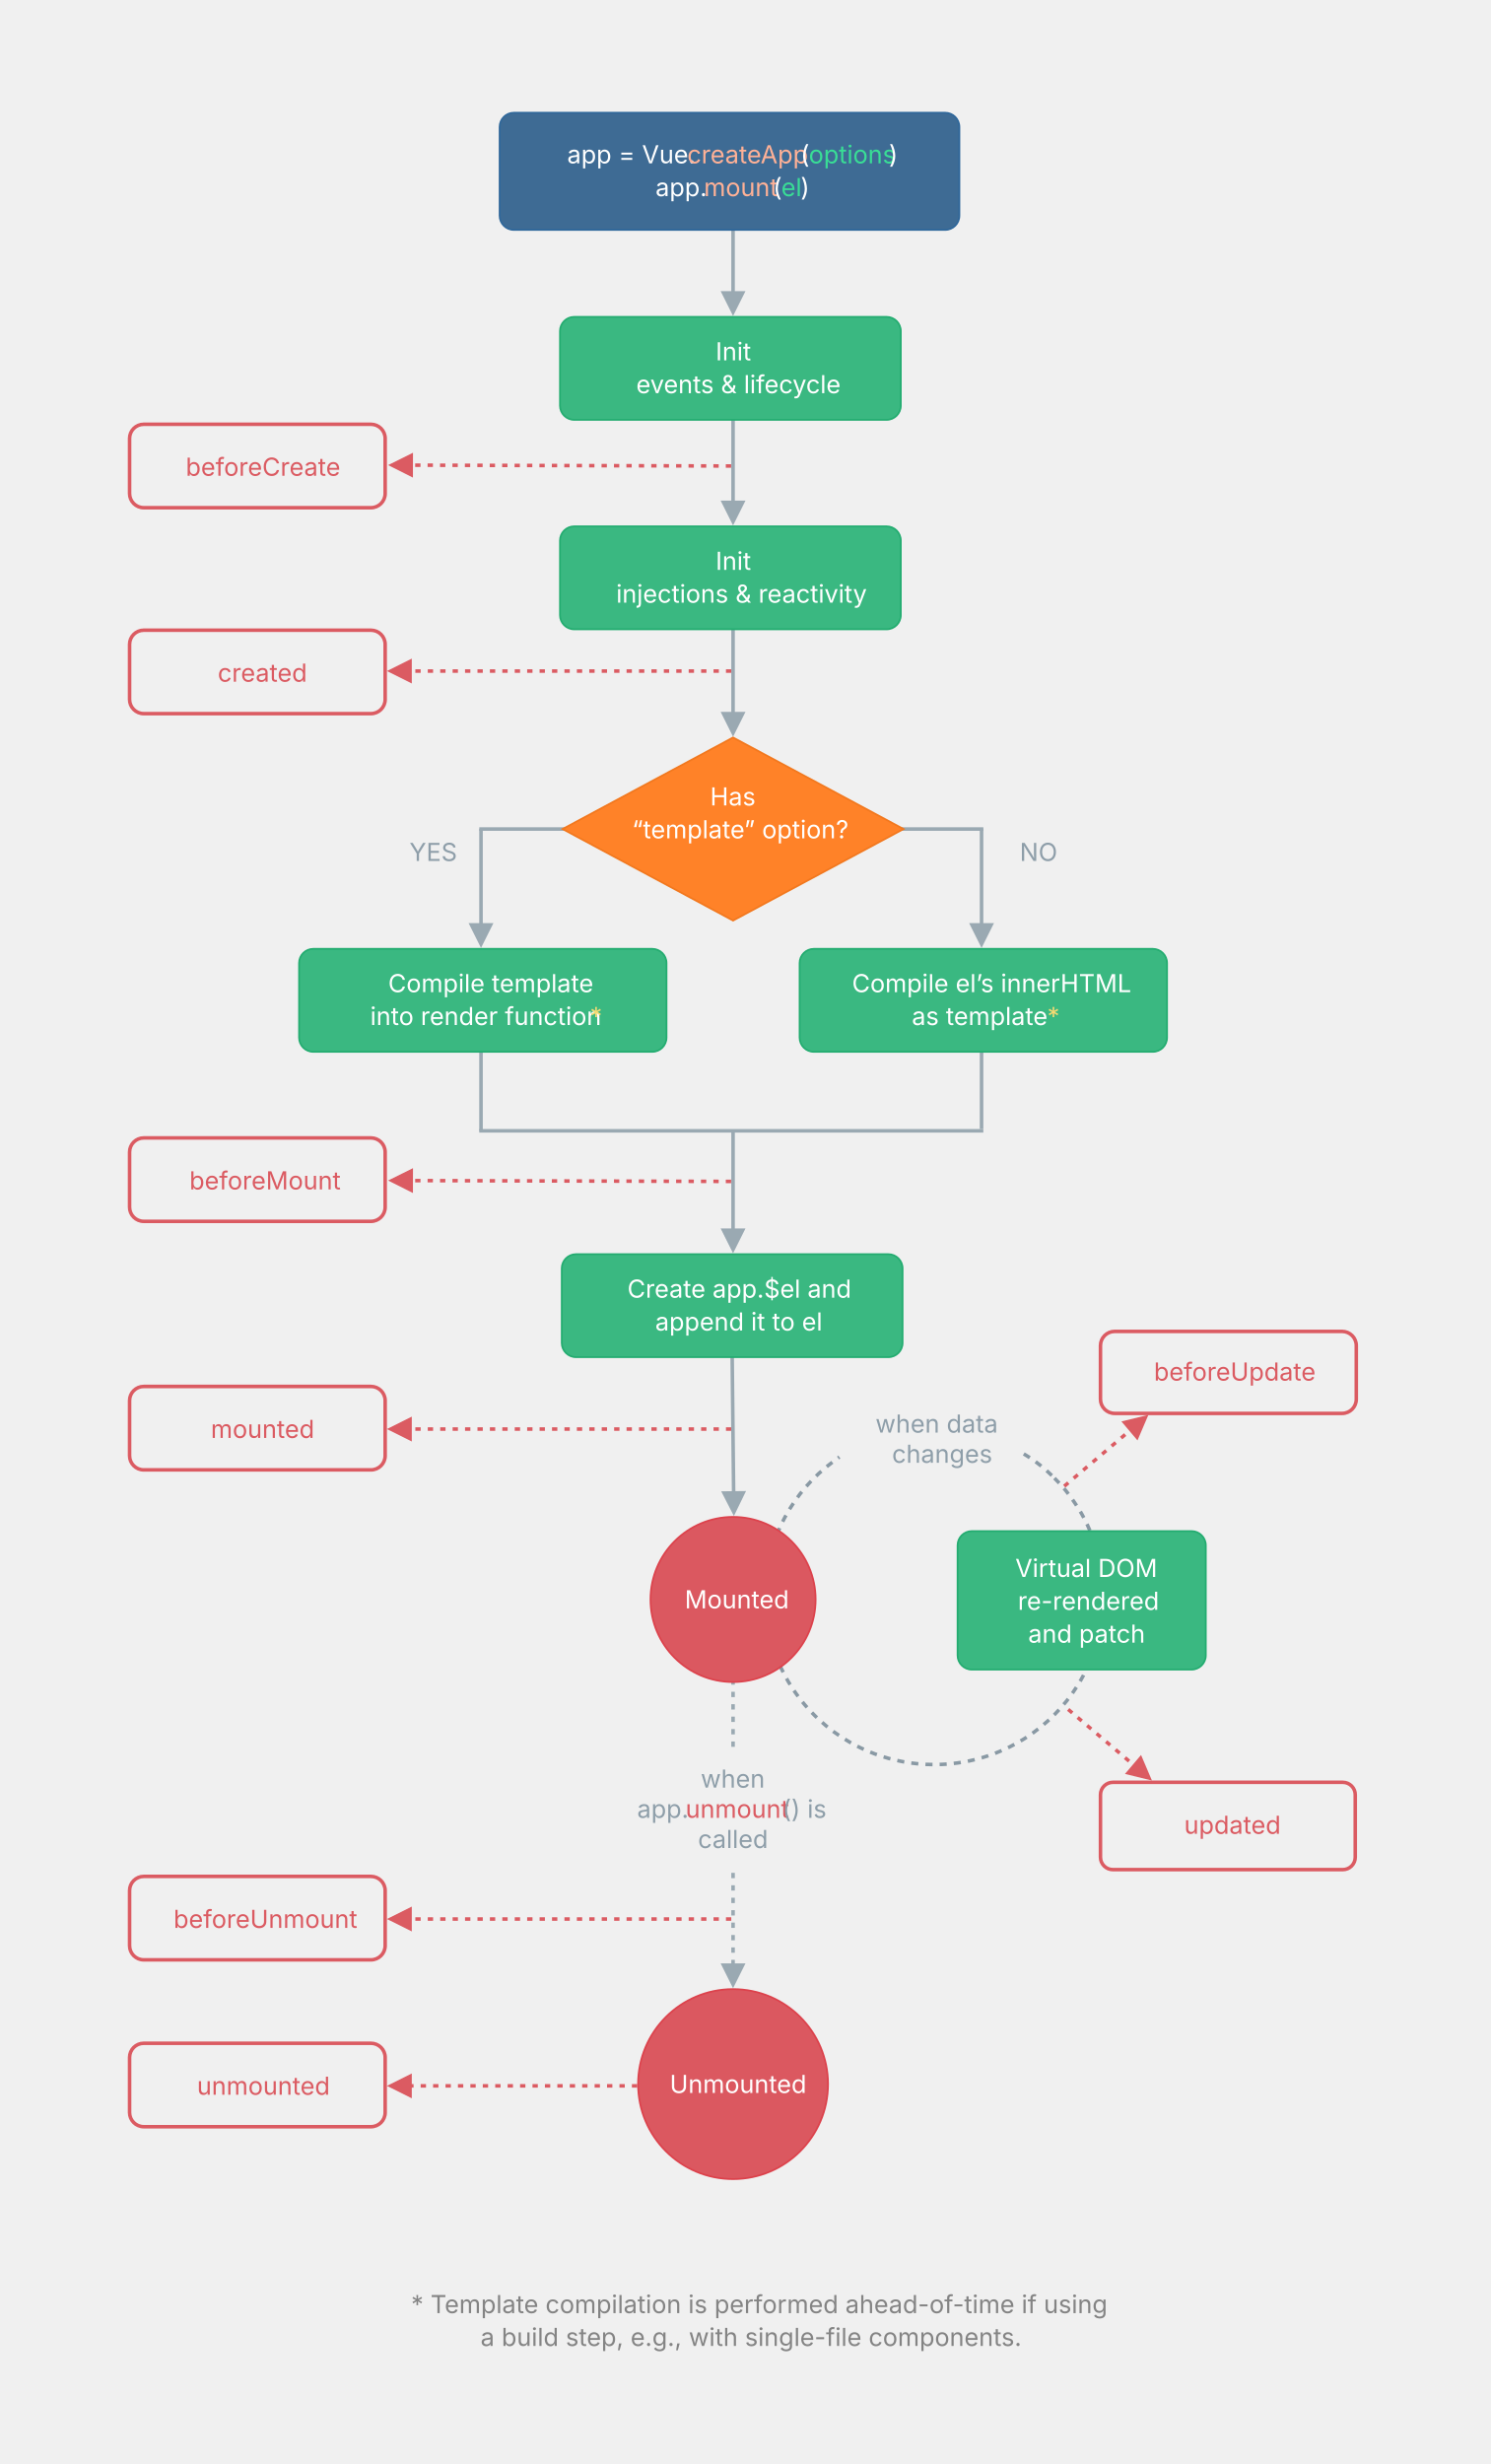
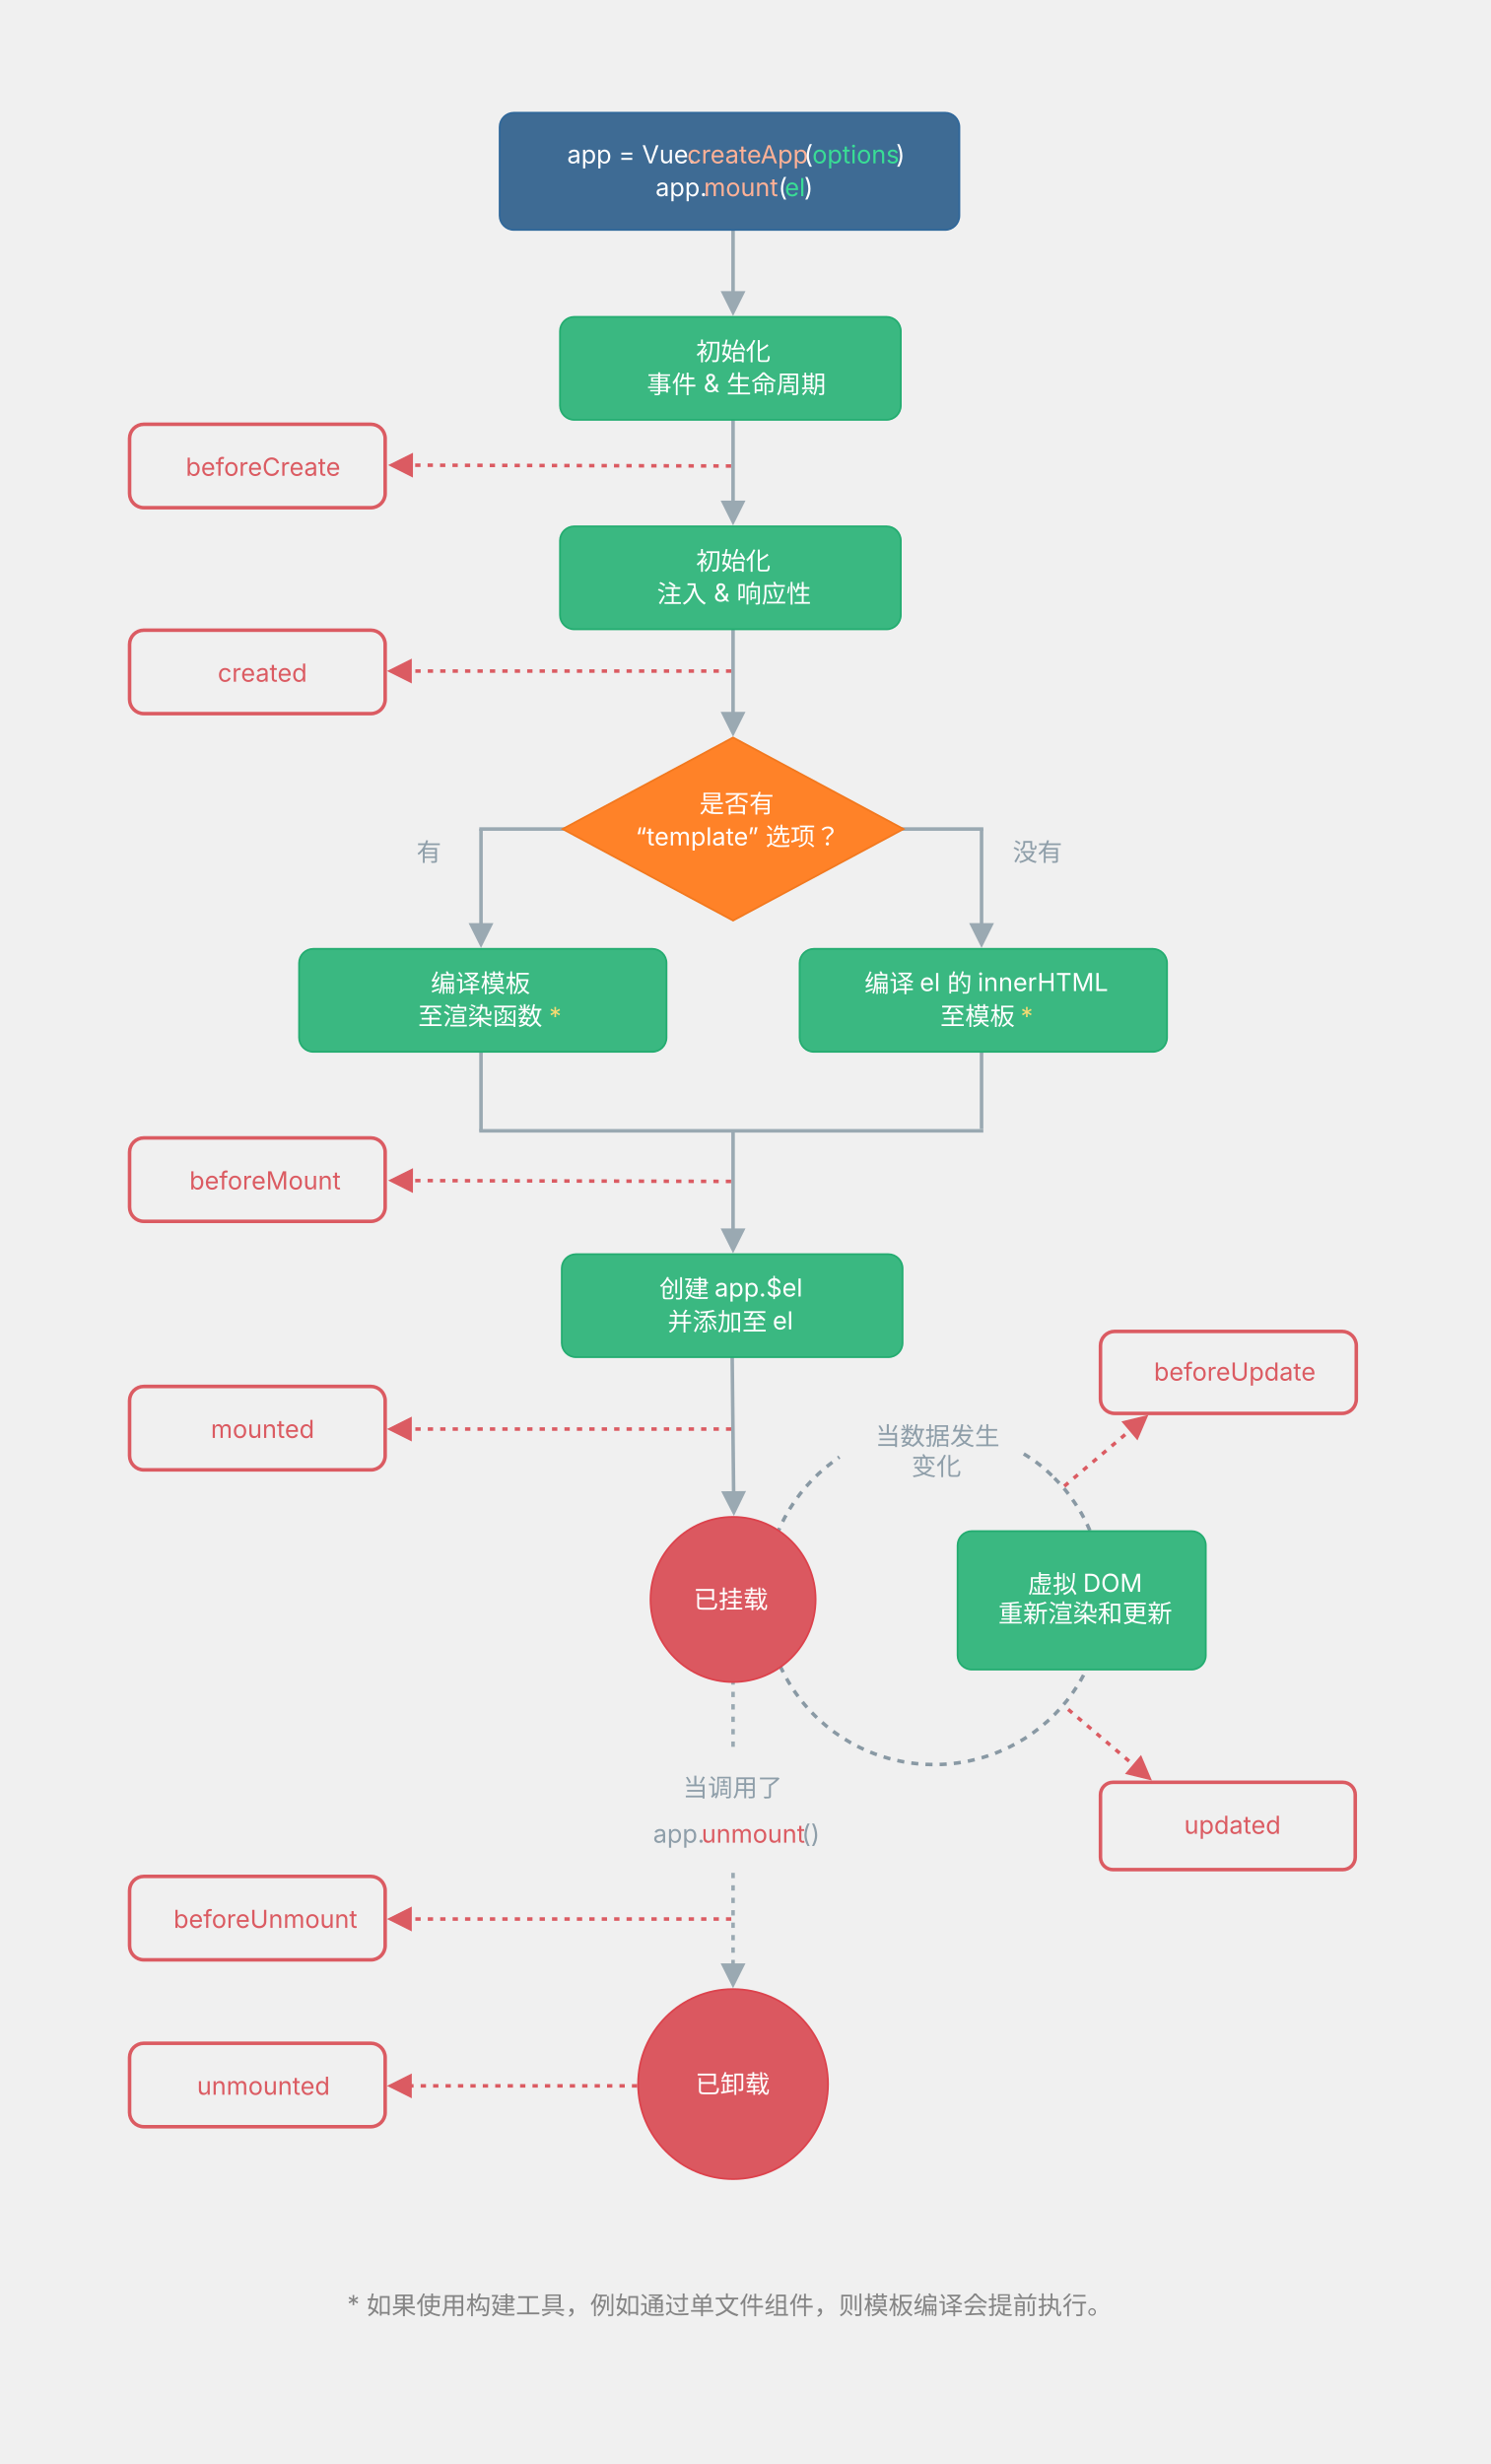
<svg xmlns="http://www.w3.org/2000/svg" width="840" height="1388">
  <g fill="none" fill-rule="evenodd">
    <text font-family="Inter, Roboto, sans-serif" font-size="14" fill="#848484">
-       <tspan x="231.593" y="1303">* Template compilation is performed ahead-of-time if using</tspan>
-       <tspan x="270.756" y="1321.5">a build step, e.g., with single-file components.</tspan>
+       <tspan x="195.593" y="1303">* 如果使用构建工具，例如通过单文件组件，则模板编译会提前执行。</tspan>
    </text>
    <g transform="translate(72 1056)">
      <path d="M160 18v14l-14-7 14-7zm180 6v2h-3v-2h3zm-7 0v2h-3v-2h3zm-7 0v2h-3v-2h3zm-7 0v2h-3v-2h3zm-7 0v2h-3v-2h3zm-7 0v2h-3v-2h3zm-7 0v2h-3v-2h3zm-7 0v2h-3v-2h3zm-7 0v2h-3v-2h3zm-7 0v2h-3v-2h3zm-7 0v2h-3v-2h3zm-7 0v2h-3v-2h3zm-7 0v2h-3v-2h3zm-7 0v2h-3v-2h3zm-7 0v2h-3v-2h3zm-7 0v2h-3v-2h3zm-7 0v2h-3v-2h3zm-7 0v2h-3v-2h3zm-7 0v2h-3v-2h3zm-7 0v2h-3v-2h3zm-7 0v2h-3v-2h3zm-7 0v2h-3v-2h3zm-7 0v2h-3v-2h3zm-7 0v2h-3v-2h3zm-7 0v2h-3v-2h3zm-7 0v2h-3v-2h3z" fill="#DB5B62" fill-rule="nonzero" />
      <rect stroke="#DB5B62" stroke-width="2" x="1" y="1" width="144" height="47" rx="8" />
      <text font-family="Inter, Roboto, sans-serif" font-size="14" fill="#DB5B62">
        <tspan x="25.749" y="30">beforeUnmount</tspan>
      </text>
    </g>
    <path stroke="#9AA9B2" stroke-width="2" fill="#9AA9B2" stroke-linecap="square" stroke-dasharray="1,6" d="M413 947v40" />
    <path d="M414 1104v2h6l-7 14-7-14h6v-2h2zm0-7v3h-2v-3h2zm0-7v3h-2v-3h2zm0-7v3h-2v-3h2zm0-7v3h-2v-3h2zm0-7v3h-2v-3h2zm0-7v3h-2v-3h2zm0-7v3h-2v-3h2z" fill="#9AA9B2" fill-rule="nonzero" />
    <text font-family="Inter, Roboto, sans-serif" font-size="14" transform="translate(355 947)">
-       <tspan x="39.766" y="60" fill="#8E9EA9">when </tspan>
-       <tspan x="3.973" y="77" fill="#8E9EA9">app.</tspan>
-       <tspan x="31.221" y="77" fill="#DB5B62">unmount</tspan>
-       <tspan x="85.703" y="77" fill="#8E9EA9">() is </tspan>
-       <tspan x="38.21" y="94" fill="#8E9EA9">called</tspan>
+       <tspan x="29.766" y="65" fill="#8E9EA9">当调用了</tspan>
+       <tspan x="12.973" y="91" fill="#8E9EA9">app.</tspan>
+       <tspan x="40.221" y="91" fill="#DB5B62">unmount</tspan>
+       <tspan x="96.703" y="91" fill="#8E9EA9">()</tspan>
    </text>
    <g transform="translate(72 238)">
      <path d="M160.676 17.036l-.037 14L146.657 24l14.019-6.964zm176.231 6.459l2 .005 1 .003-.005 2-1-.003-1-.003-1-.002.005-2zm-7-.018l1 .002 1 .003 1 .002-.005 2-1-.002-1-.003-1-.002.005-2zm-7-.019l1 .003 2 .005-.005 2-2-.005-1-.003.005-2zm-7-.018l1 .003 1 .002 1 .003-.005 2-1-.003-1-.002-1-.003.005-2zm-7-.018l2 .005 1 .003-.005 2-1-.003-2-.005.005-2zm-7-.018l1 .002 1 .003 1 .003-.005 2-1-.003-1-.003-1-.002.005-2zm-7-.018l1 .002 1 .003 1 .002-.005 2-1-.002-1-.003-1-.002.005-2zm-7-.019l1 .003 2 .005-.005 2-2-.005-1-.003.005-2zm-7-.018l1 .003 1 .002 1 .003-.005 2-1-.003-1-.002-1-.003.005-2zm-7-.018l2 .005 1 .003-.005 2-1-.003-2-.005.005-2zm-7-.018l1 .002 1 .003 1 .003-.005 2-1-.003-1-.003-1-.002.005-2zm-7-.018l1 .002 1 .003 1 .002-.005 2-1-.002-1-.003-1-.002.005-2zm-7-.019l1 .003 2 .005-.005 2-2-.005-1-.003.005-2zm-7-.018l1 .003 1 .002 1 .003-.005 2-1-.003-1-.002-1-.003.005-2zm-7-.018l2 .005 1 .003-.005 2-1-.003-2-.005.005-2zm-7-.018l1 .002 1 .003 1 .003-.005 2-1-.003-1-.003-1-.002.005-2zm-7-.018l1 .002 1 .003 1 .002-.005 2-1-.002-1-.003-1-.002.005-2zm-7-.019l1 .003 2 .005-.005 2-2-.005-1-.003.005-2zm-7-.018l1 .003 1 .002 1 .003-.005 2-1-.003-1-.002-1-.003.005-2zm-7-.018l2 .005 1 .003-.005 2-1-.003-2-.005.005-2zm-7-.018l1 .002 1 .003 1 .002-.005 2-1-.002-1-.003-1-.002.005-2zm-7-.019l1 .003 1 .003 1 .002-.005 2-1-.002-1-.003-1-.003.005-2zm-7-.018l1 .003 2 .005-.005 2-2-.005-1-.003.005-2zm-7-.018l1 .003 1 .002 1 .003-.005 2-1-.003-1-.002-1-.003.006-2zm-7-.018l2 .005 1 .003-.005 2-1-.003-2-.005.006-2zm-7-.018l1 .002 1 .003 1 .002-.005 2-1-.002-1-.003-1-.002.006-2z" fill="#DB5B62" fill-rule="nonzero" />
      <rect stroke="#DB5B62" stroke-width="2" x="1" y="1" width="144" height="47" rx="8" />
      <text font-family="Inter, Roboto, sans-serif" font-size="14" fill="#DB5B62">
        <tspan x="32.642" y="30">beforeCreate</tspan>
      </text>
    </g>
    <g transform="translate(282 64)">
      <path d="M132 65v35h6l-7 14-7-14h6V65h2z" fill="#9AA9B2" fill-rule="nonzero" />
      <rect stroke="#2F679A" fill="#3E6B94" x="-.5" y="-.5" width="259" height="66" rx="8" />
      <text font-family="Inter, Roboto, sans-serif" font-size="14">
        <tspan x="37.555" y="28" fill="#FFF">app = Vue.</tspan>
        <tspan x="105.156" y="28" fill="#FFB196">createApp</tspan>
-         <tspan x="168.976" y="28" fill="#FFF">(</tspan>
-         <tspan x="173.638" y="28" fill="#39DD95">options</tspan>
-         <tspan x="218.783" y="28" fill="#FFF">)</tspan>
+         <tspan x="170.976" y="28" fill="#FFF">(</tspan>
+         <tspan x="175.638" y="28" fill="#39DD95">options</tspan>
+         <tspan x="222.783" y="28" fill="#FFF">)</tspan>
        <tspan x="87.311" y="46.5" fill="#FFF">app.</tspan>
        <tspan x="114.559" y="46.5" fill="#FFB196">mount</tspan>
-         <tspan x="153.469" y="46.5" fill="#FFF">(</tspan>
-         <tspan x="158.131" y="46.5" fill="#39DD95">el</tspan>
-         <tspan x="169.027" y="46.5" fill="#FFF">)</tspan>
+         <tspan x="156.469" y="46.5" fill="#FFF">(</tspan>
+         <tspan x="160.131" y="46.5" fill="#39DD95">el</tspan>
+         <tspan x="171.027" y="46.5" fill="#FFF">)</tspan>
      </text>
    </g>
    <path d="M272 467v53h6l-7 14-7-14h6v-53h2zM554 467v53h6l-7 14-7-14h6v-53h2z" fill="#9AA9B2" fill-rule="nonzero" />
    <path d="M553.025 467.004h-282" stroke="#9AA9B2" stroke-width="2" fill="#9AA9B2" stroke-linecap="square" />
    <g fill="#9AA9B2">
      <path stroke="#9AA9B2" stroke-width="2" stroke-linecap="square" d="M271 636v-43M553 635v-42" />
      <path d="M413 706l7-14h-6v-55h-2v55h-6l7 14z" fill-rule="nonzero" />
      <path stroke="#9AA9B2" stroke-width="2" stroke-linecap="square" d="M553 637H271" />
    </g>
    <g transform="translate(169 535)">
      <rect stroke="#23AC70" fill="#3AB881" x="-.5" y="-.5" width="207" height="58" rx="8" />
      <text font-family="Inter, Roboto, sans-serif" font-size="14">
-         <tspan x="49.695" y="23.918" fill="#FFF">Compile template</tspan>
-         <tspan x="39.568" y="42.418" fill="#FFF">into render function </tspan>
-         <tspan x="163.312" y="42.418" fill="#F6DA72">*</tspan>
+         <tspan x="73.695" y="23.918" fill="#FFF">编译模板</tspan>
+         <tspan x="66.568" y="42.418" fill="#FFF">至渲染函数</tspan>
+         <tspan x="140.312" y="42.418" fill="#F6DA72">*</tspan>
      </text>
    </g>
    <g transform="translate(451 535)">
      <rect stroke="#23AC70" fill="#3AB881" x="-.5" y="-.5" width="207" height="58" rx="8" />
      <text font-family="Inter, Roboto, sans-serif" font-size="14">
-         <tspan x="29.016" y="23.918" fill="#FFF">Compile el’s innerHTML</tspan>
-         <tspan x="62.727" y="42.418" fill="#FFF">as template </tspan>
-         <tspan x="138.989" y="42.418" fill="#F6DA72">*</tspan>
+         <tspan x="36.016" y="23.918" fill="#FFF">编译 el 的 innerHTML</tspan>
+         <tspan x="78.727" y="42.418" fill="#FFF">至模板</tspan>
+         <tspan x="123.989" y="42.418" fill="#F6DA72">*</tspan>
      </text>
    </g>
    <path d="M413 415.433L509.057 467 413 518.567 316.943 467 413 415.433z" stroke="#F2781E" fill="#FF8228" />
-     <text font-family="Inter, Roboto, sans-serif" font-size="14" fill="#FFF" transform="translate(318 416)">
-       <tspan x="82.052" y="37.727">Has</tspan>
-       <tspan x="38.08" y="56.227">“template” option?</tspan>
+     <text font-family="Inter, Roboto, sans-serif" font-size="14" fill="#FFF" transform="translate(320 420)">
+       <tspan x="74.052" y="37.727">是否有</tspan>
+       <tspan x="38.08" y="56.227">“template” 选项？</tspan>
    </text>
    <text font-family="Inter, Roboto, sans-serif" font-size="14" fill="#8E9EA9" transform="translate(169 416)">
-       <tspan x="61.662" y="69">YES</tspan>
+       <tspan x="65.662" y="69">有</tspan>
    </text>
    <text font-family="Inter, Roboto, sans-serif" font-size="14" fill="#8E9EA9" transform="translate(169 416)">
-       <tspan x="405.5" y="69">NO</tspan>
+       <tspan x="401.5" y="69">没有</tspan>
    </text>
    <g transform="translate(72 354)">
      <path d="M160 17v14l-14-7 14-7zm180 6v2h-3v-2h3zm-7 0v2h-3v-2h3zm-7 0v2h-3v-2h3zm-7 0v2h-3v-2h3zm-7 0v2h-3v-2h3zm-7 0v2h-3v-2h3zm-7 0v2h-3v-2h3zm-7 0v2h-3v-2h3zm-7 0v2h-3v-2h3zm-7 0v2h-3v-2h3zm-7 0v2h-3v-2h3zm-7 0v2h-3v-2h3zm-7 0v2h-3v-2h3zm-7 0v2h-3v-2h3zm-7 0v2h-3v-2h3zm-7 0v2h-3v-2h3zm-7 0v2h-3v-2h3zm-7 0v2h-3v-2h3zm-7 0v2h-3v-2h3zm-7 0v2h-3v-2h3zm-7 0v2h-3v-2h3zm-7 0v2h-3v-2h3zm-7 0v2h-3v-2h3zm-7 0v2h-3v-2h3zm-7 0v2h-3v-2h3zm-7 0v2h-3v-2h3z" fill="#DB5B62" fill-rule="nonzero" />
      <rect stroke="#DB5B62" stroke-width="2" x="1" y="1" width="144" height="47" rx="8" />
      <text font-family="Inter, Roboto, sans-serif" font-size="14" fill="#DB5B62">
        <tspan x="50.652" y="30">created</tspan>
      </text>
    </g>
    <g transform="translate(72 640)">
      <path d="M160.676 18.036l-.037 14L146.657 25l14.019-6.964zm176.231 6.459l2 .005 1 .003-.005 2-1-.003-1-.003-1-.002.005-2zm-7-.018l1 .002 1 .003 1 .002-.005 2-1-.002-1-.003-1-.002.005-2zm-7-.019l1 .003 2 .005-.005 2-2-.005-1-.003.005-2zm-7-.018l1 .003 1 .002 1 .003-.005 2-1-.003-1-.002-1-.003.005-2zm-7-.018l2 .005 1 .003-.005 2-1-.003-2-.005.005-2zm-7-.018l1 .002 1 .003 1 .003-.005 2-1-.003-1-.003-1-.002.005-2zm-7-.018l1 .002 1 .003 1 .002-.005 2-1-.002-1-.003-1-.002.005-2zm-7-.019l1 .003 2 .005-.005 2-2-.005-1-.003.005-2zm-7-.018l1 .003 1 .002 1 .003-.005 2-1-.003-1-.002-1-.003.005-2zm-7-.018l2 .005 1 .003-.005 2-1-.003-2-.005.005-2zm-7-.018l1 .002 1 .003 1 .003-.005 2-1-.003-1-.003-1-.002.005-2zm-7-.018l1 .002 1 .003 1 .002-.005 2-1-.002-1-.003-1-.002.005-2zm-7-.019l1 .003 2 .005-.005 2-2-.005-1-.003.005-2zm-7-.018l1 .003 1 .002 1 .003-.005 2-1-.003-1-.002-1-.003.005-2zm-7-.018l2 .005 1 .003-.005 2-1-.003-2-.005.005-2zm-7-.018l1 .002 1 .003 1 .003-.005 2-1-.003-1-.003-1-.002.005-2zm-7-.018l1 .002 1 .003 1 .002-.005 2-1-.002-1-.003-1-.002.005-2zm-7-.019l1 .003 2 .005-.005 2-2-.005-1-.003.005-2zm-7-.018l1 .003 1 .002 1 .003-.005 2-1-.003-1-.002-1-.003.005-2zm-7-.018l2 .005 1 .003-.005 2-1-.003-2-.005.005-2zm-7-.018l1 .002 1 .003 1 .002-.005 2-1-.002-1-.003-1-.002.005-2zm-7-.019l1 .003 1 .003 1 .002-.005 2-1-.002-1-.003-1-.003.005-2zm-7-.018l1 .003 2 .005-.005 2-2-.005-1-.003.005-2zm-7-.018l1 .003 1 .002 1 .003-.005 2-1-.003-1-.002-1-.003.006-2zm-7-.018l2 .005 1 .003-.005 2-1-.003-2-.005.006-2zm-7-.018l1 .002 1 .003 1 .002-.005 2-1-.002-1-.003-1-.002.006-2z" fill="#DB5B62" fill-rule="nonzero" />
      <rect stroke="#DB5B62" stroke-width="2" x="1" y="1" width="144" height="47" rx="8" />
      <text font-family="Inter, Roboto, sans-serif" font-size="14" fill="#DB5B62">
        <tspan x="34.697" y="30">beforeMount</tspan>
      </text>
    </g>
    <g transform="translate(72 780)">
      <path d="M160 18v14l-14-7 14-7zm180 6v2h-3v-2h3zm-7 0v2h-3v-2h3zm-7 0v2h-3v-2h3zm-7 0v2h-3v-2h3zm-7 0v2h-3v-2h3zm-7 0v2h-3v-2h3zm-7 0v2h-3v-2h3zm-7 0v2h-3v-2h3zm-7 0v2h-3v-2h3zm-7 0v2h-3v-2h3zm-7 0v2h-3v-2h3zm-7 0v2h-3v-2h3zm-7 0v2h-3v-2h3zm-7 0v2h-3v-2h3zm-7 0v2h-3v-2h3zm-7 0v2h-3v-2h3zm-7 0v2h-3v-2h3zm-7 0v2h-3v-2h3zm-7 0v2h-3v-2h3zm-7 0v2h-3v-2h3zm-7 0v2h-3v-2h3zm-7 0v2h-3v-2h3zm-7 0v2h-3v-2h3zm-7 0v2h-3v-2h3zm-7 0v2h-3v-2h3zm-7 0v2h-3v-2h3z" fill="#DB5B62" fill-rule="nonzero" />
      <rect stroke="#DB5B62" stroke-width="2" x="1" y="1" width="144" height="47" rx="8" />
      <text font-family="Inter, Roboto, sans-serif" font-size="14" fill="#DB5B62">
        <tspan x="46.759" y="30">mounted</tspan>
      </text>
    </g>
    <g transform="translate(72 1150)">
      <path d="M160 18v6h1v2h-1v6l-14-7 14-7zm127 6v2h-3v-2h3zm-7 0v2h-3v-2h3zm-7 0v2h-3v-2h3zm-7 0v2h-3v-2h3zm-7 0v2h-3v-2h3zm-7 0v2h-3v-2h3zm-7 0v2h-3v-2h3zm-7 0v2h-3v-2h3zm-7 0v2h-3v-2h3zm-7 0v2h-3v-2h3zm-7 0v2h-3v-2h3zm-7 0v2h-3v-2h3zm-7 0v2h-3v-2h3zm-7 0v2h-3v-2h3zm-7 0v2h-3v-2h3zm-7 0v2h-3v-2h3zm-7 0v2h-3v-2h3zm-7 0v2h-3v-2h3z" fill="#DB5B62" fill-rule="nonzero" />
      <rect stroke="#DB5B62" stroke-width="2" x="1" y="1" width="144" height="47" rx="8" />
      <text font-family="Inter, Roboto, sans-serif" font-size="14" fill="#DB5B62">
        <tspan x="38.973" y="30">unmounted</tspan>
      </text>
    </g>
    <g>
      <g transform="translate(599 749)">
        <path d="M2.23 85.505l1.294 1.525-.763.647-1.525 1.293-1.294-1.525.763-.647 1.525-1.293zm5.339-4.528l1.293 1.525-.762.647-.763.647-.763.647-1.293-1.526 1.525-1.293.763-.647zm5.339-4.527l1.293 1.525-1.525 1.293-.763.647-1.293-1.525.762-.647.763-.647.763-.646zm5.338-4.528l1.294 1.525-.763.647-.763.647-.762.647-1.294-1.526.763-.646 1.525-1.294zm5.339-4.528l1.293 1.526-.762.647-.763.646-.763.647-1.293-1.525.763-.647.762-.647.763-.647zm5.339-4.527l1.293 1.525-.763.647-.762.647-.763.647-1.293-1.526.762-.647.763-.646.763-.647zM48 48l-6.15 14.394-9.055-10.678L48 48zM34.262 58.34l1.294 1.525-.763.646-1.525 1.294-1.294-1.525.763-.647.763-.647.762-.647z" fill="#DB5B62" fill-rule="nonzero" />
        <rect stroke="#DB5B62" stroke-width="2" x="21" y="1" width="144.127" height="46.184" rx="8" />
        <text font-family="Inter, Roboto, sans-serif" font-size="14" fill="#DB5B62">
          <tspan x="51.101" y="28.678">beforeUpdate</tspan>
        </text>
      </g>
      <path d="M642.86 988.602L649 1003l-15.203-3.726 9.062-10.672zm-8.378.759l.763.647.762.647.762.648-1.294 1.524-.763-.647-.762-.647-.762-.648 1.294-1.524zm-5.335-4.53l.762.646.762.648.762.647-1.294 1.524-.762-.647-.763-.647-.762-.647 1.295-1.525zm-5.336-4.532l.762.648.762.647.762.647-1.294 1.525-1.525-1.295-.762-.647 1.295-1.525zm-5.336-4.53l.762.647.762.647.763.647-1.295 1.525-.762-.647-1.525-1.295 1.295-1.525zm-5.336-4.531l.762.647.762.647.763.647-1.295 1.525-.762-.647-1.525-1.295 1.295-1.524zm-5.336-4.531l.762.647 1.525 1.295-1.295 1.524-.762-.647-.762-.647-.763-.648 1.295-1.524zm-5.336-4.531l.762.647.763.648.762.647-1.295 1.524-.762-.647-.762-.647-.762-.647 1.294-1.525z" fill="#DB5B62" fill-rule="nonzero" />
      <path d="M756.536 1004c1.933 0 3.683.784 4.95 2.05a6.978 6.978 0 012.05 4.95h0v35.184a6.978 6.978 0 01-2.05 4.95 6.978 6.978 0 01-4.95 2.05h0H627a6.978 6.978 0 01-4.95-2.05 6.978 6.978 0 01-2.05-4.95h0V1011c0-1.933.784-3.683 2.05-4.95A6.978 6.978 0 01627 1004h0z" stroke="#DB5B62" stroke-width="2" />
      <text font-family="Inter, Roboto, sans-serif" font-size="14" fill="#DB5B62" transform="translate(602 963)">
        <tspan x="65.132" y="70">updated</tspan>
      </text>
      <path d="M576.785 819c6.682 3.957 12.71 8.832 18.01 14.411l-.703-.736a83.825 83.825 0 0111.52 14.047c10.695 15.46 15.754 34.304 15.367 53.281.07 17.046-4.313 34.254-13.882 49.473-7.685 12.222-17.717 22.1-29.152 29.418l-1.07.675-.693.426a94.715 94.715 0 01-15.257 7.538l-.975.373-.28.103a95.235 95.235 0 01-27.074 5.78l-.258.015-.363.024-.956.051-.709.032a95.312 95.312 0 01-33.803-4.646 94.877 94.877 0 01-15.537-6.65l-.258-.141a70.875 70.875 0 01-.93-.51l-.99-.557-.191-.112a94.409 94.409 0 01-17.315-12.745 94.131 94.131 0 01-14.775-17.444 93.788 93.788 0 01-8.463-16.035l-.38-.935-.112-.289a93.703 93.703 0 01-6.539-32.83 93.654 93.654 0 013.885-28.58l.39-1.275a93.671 93.671 0 016.442-15.556l.227-.428c.14-.265.281-.529.424-.792 6.422-11.869 15.501-22.55 27.089-31.1l.812-.593 2.62-1.936" stroke="#8999A4" stroke-width="2" stroke-dasharray="4" />
      <g transform="translate(519 863)">
        <rect stroke="#23AC70" fill="#3AB881" x="20.5" y="-.5" width="139.833" height="78" rx="8" />
        <text font-family="Inter, Roboto, sans-serif" font-size="14" fill="#FFF">
-           <tspan x="53.006" y="25.333">Virtual DOM</tspan>
-           <tspan x="54.424" y="43.833">re-rendered</tspan>
-           <tspan x="60.252" y="62.333">and patch</tspan>
+           <tspan x="60.006" y="34.333">虚拟 DOM</tspan>
+           <tspan x="43.424" y="50.833">重新渲染和更新</tspan>
        </text>
      </g>
      <text font-family="Inter, Roboto, sans-serif" font-size="14" fill="#8E9EA9" transform="translate(431 749)">
-         <tspan x="62.197" y="58">when data </tspan>
-         <tspan x="71.535" y="75">changes</tspan>
+         <tspan x="62.197" y="65">当数据发生</tspan>
+         <tspan x="82.535" y="82">变化</tspan>
      </text>
    </g>
    <g transform="translate(316 179)">
      <path d="M98 57v46h6l-7 14-7-14h6V57h2z" fill="#9AA9B2" fill-rule="nonzero" />
      <rect stroke="#23AC70" fill="#3AB881" x="-.5" y="-.5" width="192" height="58" rx="8" />
      <text font-family="Inter, Roboto, sans-serif" font-size="14" fill="#FFF">
-         <tspan x="87.162" y="24">Init </tspan>
-         <tspan x="42.421" y="42.5">events &amp; lifecycle</tspan>
+         <tspan x="76.162" y="24">初始化</tspan>
+         <tspan x="48.421" y="42.5">事件 &amp; 生命周期</tspan>
      </text>
    </g>
    <g transform="translate(316 297)">
      <path d="M98 57v47h6l-7 14-7-14h6V57h2z" fill="#9AA9B2" fill-rule="nonzero" />
      <rect stroke="#23AC70" fill="#3AB881" x="-.5" y="-.5" width="192" height="58" rx="8" />
      <text font-family="Inter, Roboto, sans-serif" font-size="14" fill="#FFF">
-         <tspan x="87.162" y="24">Init </tspan>
-         <tspan x="31.142" y="42.5">injections &amp; reactivity </tspan>
+         <tspan x="76.162" y="24">初始化</tspan>
+         <tspan x="54.142" y="42.5">注入 &amp; 响应性 </tspan>
      </text>
    </g>
    <g transform="translate(317 707)">
      <path d="M96.494 56.399l.01 1 .81 75.583 6-.064-6.85 14.074-7.15-13.924 6-.064-.81-75.584-.01-1 2-.021z" fill="#9AA9B2" fill-rule="nonzero" />
      <rect stroke="#23AC70" fill="#3AB881" x="-.5" y="-.5" width="192" height="58" rx="8" />
      <text font-family="Inter, Roboto, sans-serif" font-size="14" fill="#FFF">
-         <tspan x="36.456" y="24">Create app.$el and</tspan>
-         <tspan x="52.148" y="42.5">append it to el</tspan>
+         <tspan x="54.456" y="24">创建 app.$el</tspan>
+         <tspan x="59.148" y="42.5">并添加至 el</tspan>
      </text>
    </g>
    <g transform="translate(367 855)">
      <circle stroke="#DC424C" fill="#DB5860" cx="46" cy="46" r="46.5" />
      <text font-family="Inter, Roboto, sans-serif" font-size="14" fill="#FFF">
-         <tspan x="18.759" y="51">Mounted</tspan>
+         <tspan x="23.759" y="51">已挂载</tspan>
      </text>
    </g>
    <g transform="translate(360 1121)">
      <circle stroke="#DC424C" fill="#DB5860" cx="53" cy="53" r="53.5" />
      <text font-family="Inter, Roboto, sans-serif" font-size="14" fill="#FFF">
-         <tspan x="17.311" y="58">Unmounted</tspan>
+         <tspan x="31.759" y="58">已卸载</tspan>
      </text>
    </g>
  </g>
</svg>
